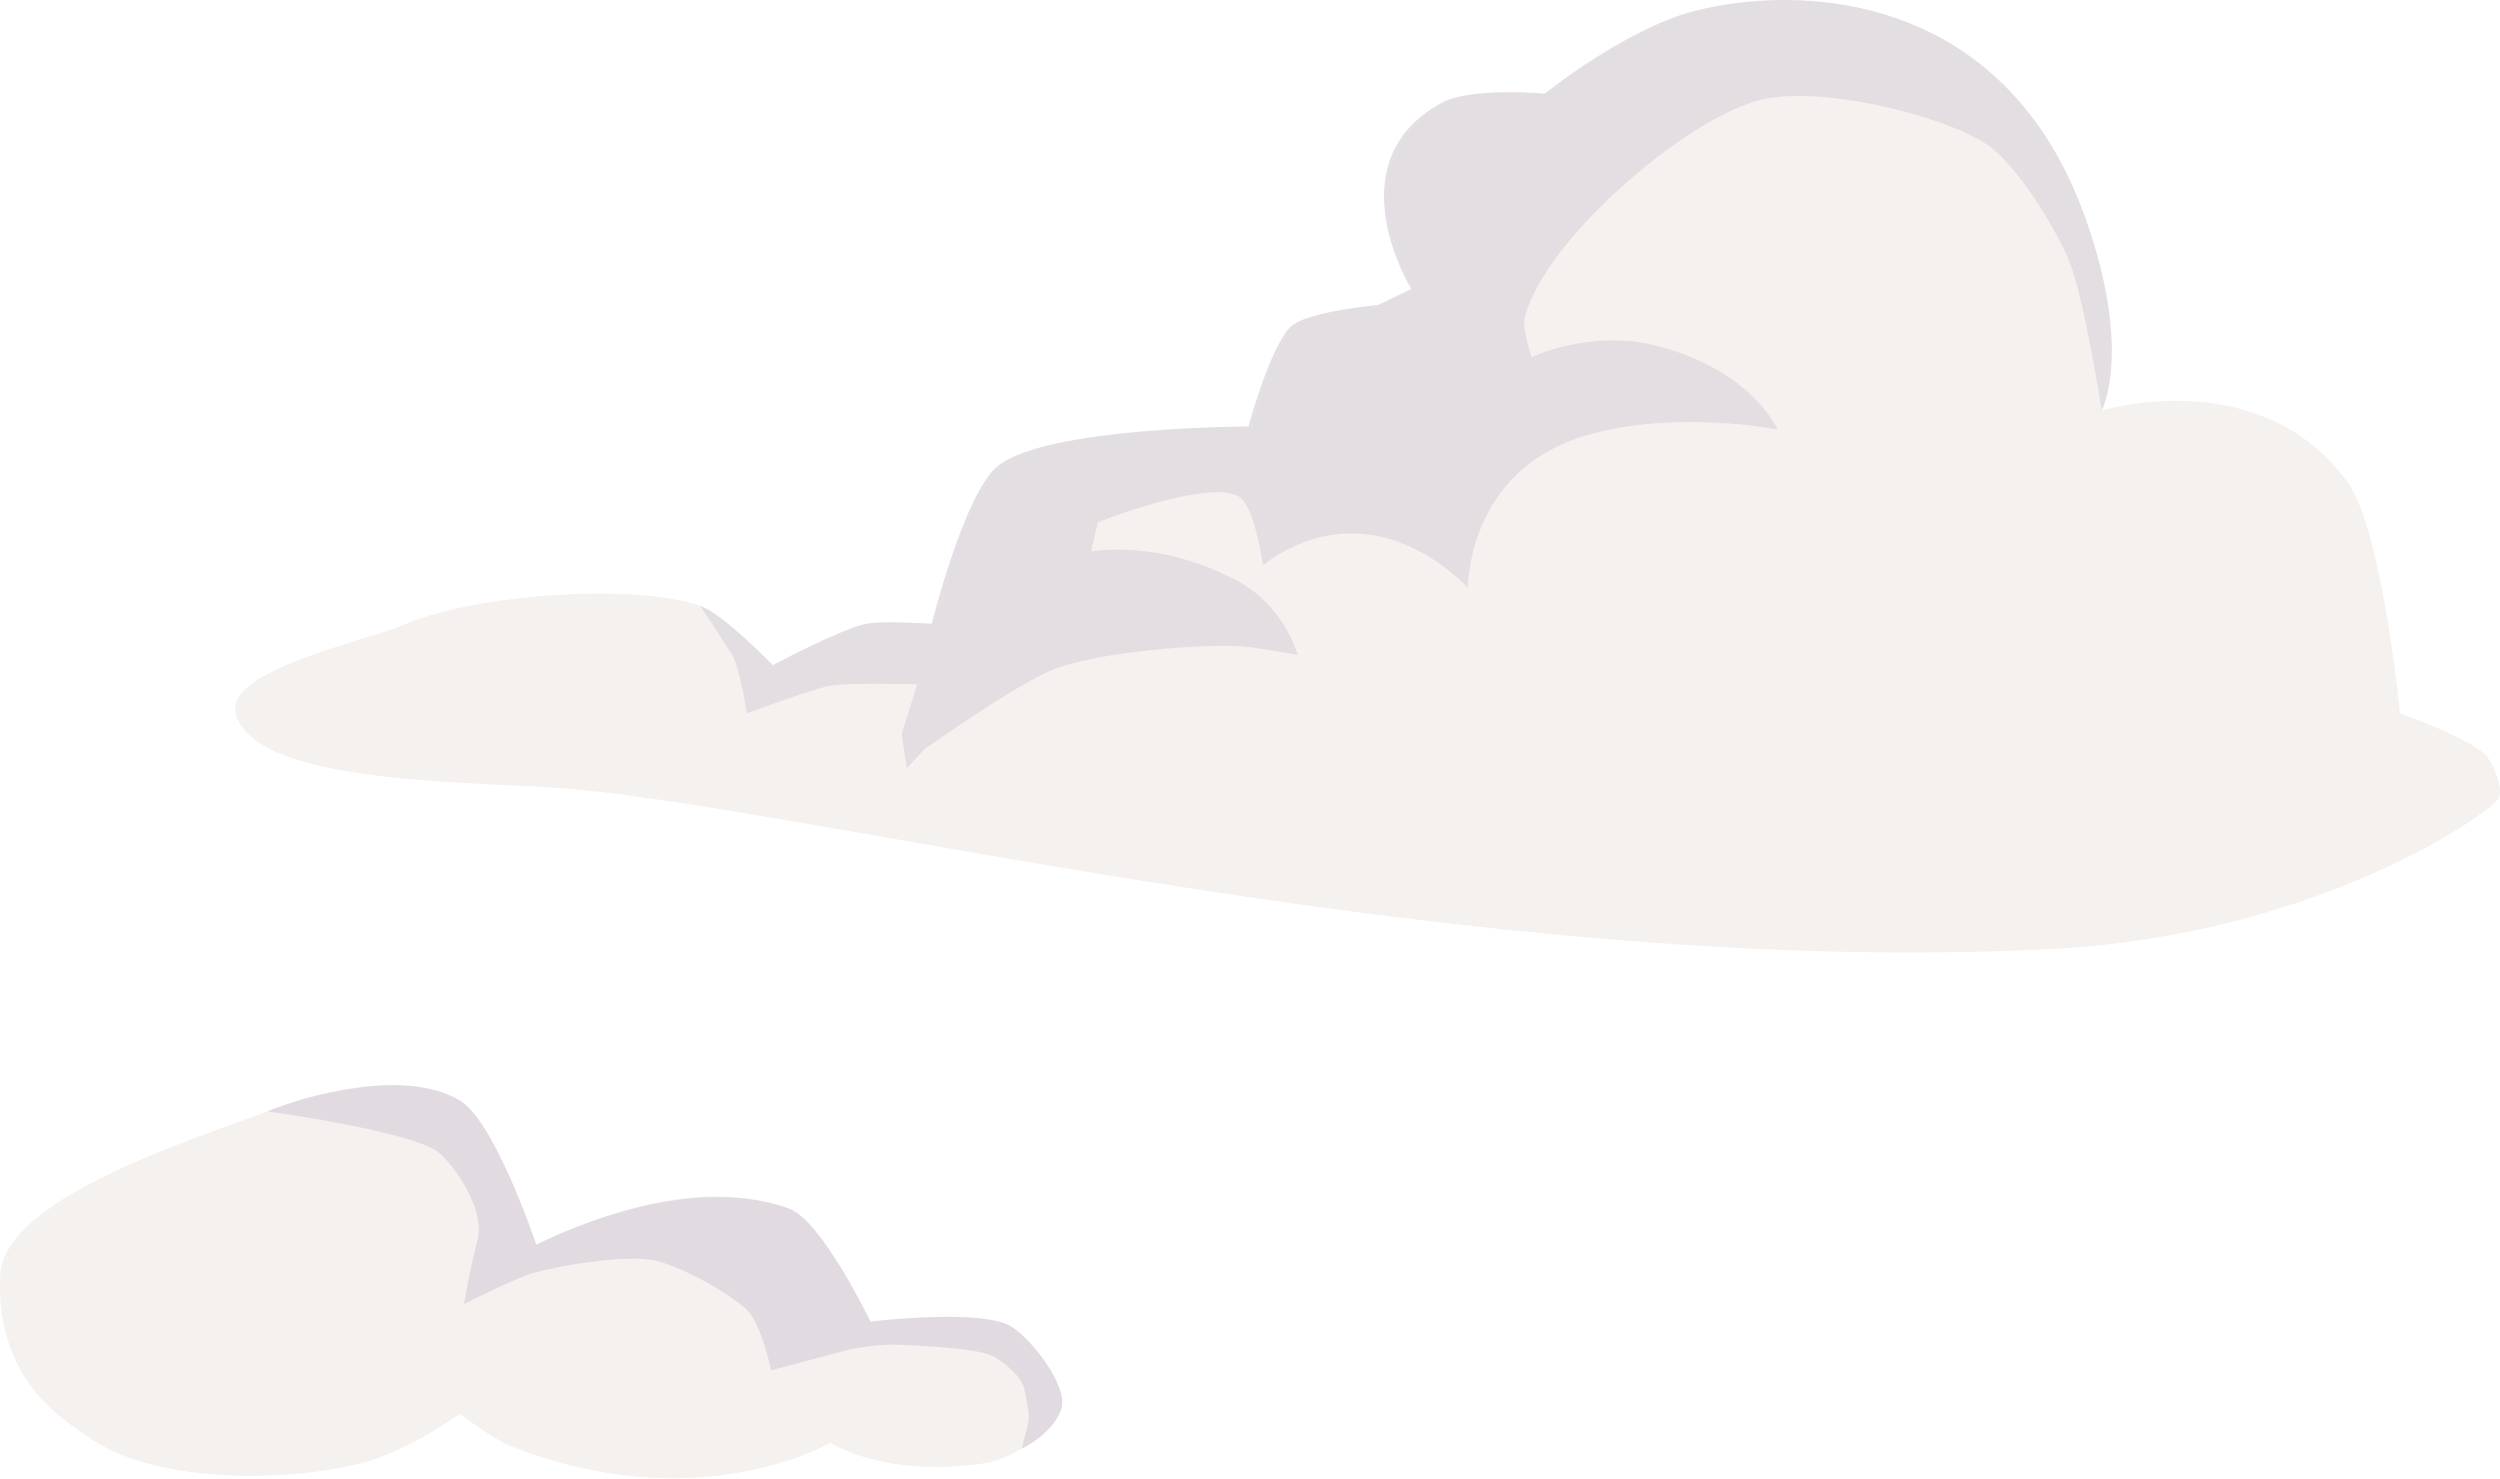
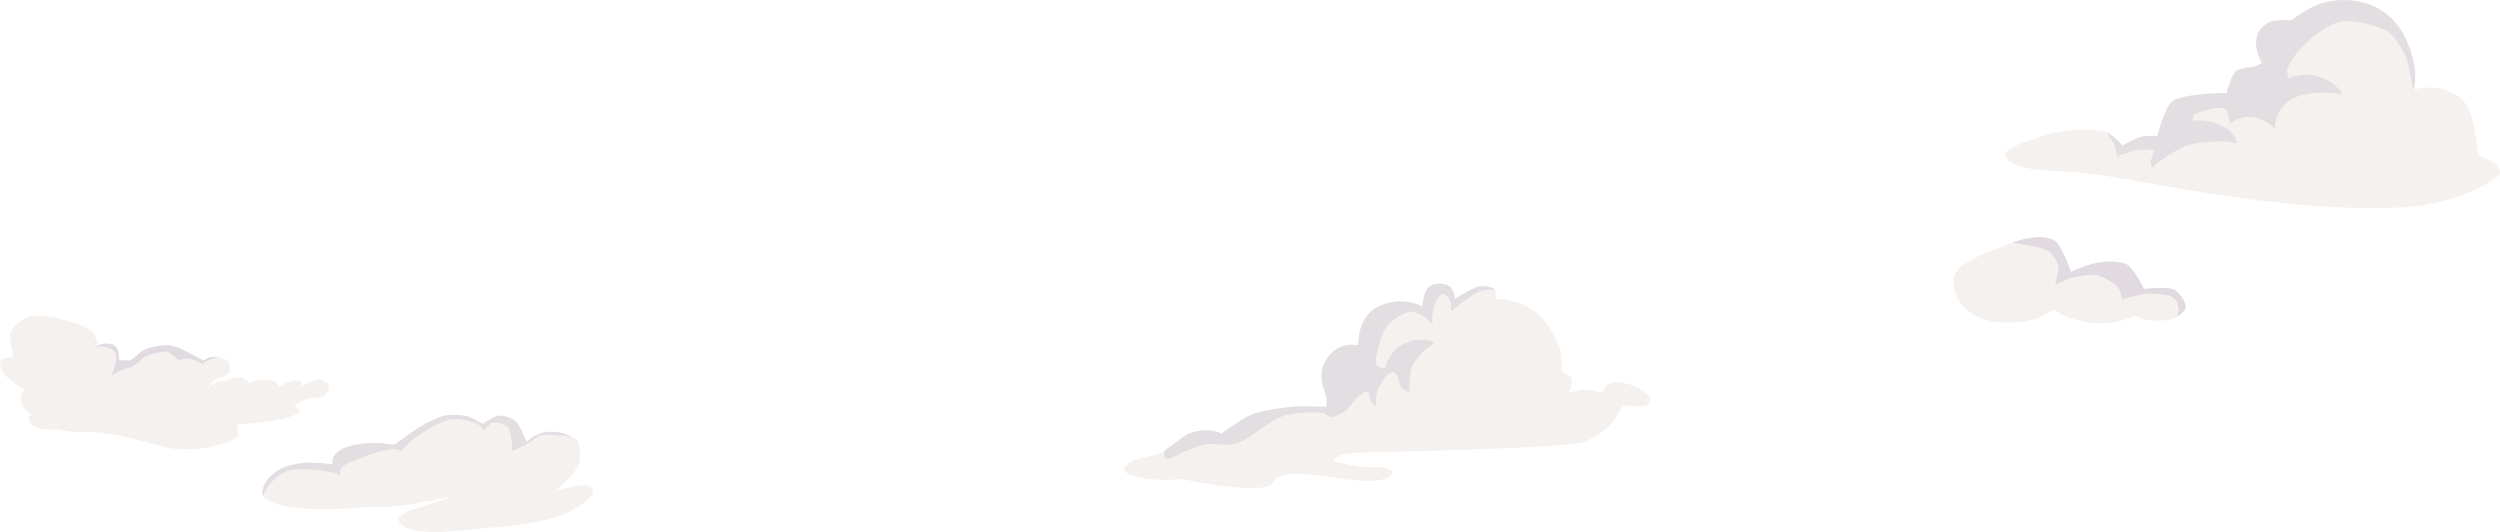
- <svg xmlns="http://www.w3.org/2000/svg" version="1.1" id="Layer_1" x="0px" y="0px" width="258.233px" height="152.687px" viewBox="0 0 258.233 152.687" enable-background="new 0 0 258.233 152.687" xml:space="preserve">
-   <path opacity="0.9" fill="#F4EFED" d="M55.398,128.791c0,0-4.308-12.751-7.93-14.928c-3.698-2.223-13.242-1.573-17.26,0  c-7.839,3.068-29.78,9.419-30.181,17.828c-0.536,11.258,7.093,15.247,8.935,16.619c6.601,4.917,20.25,4.855,28.235,2.859  c5.004-1.251,10.271-5.118,10.271-5.118s3.719,2.702,5.131,3.265c19.444,7.75,33.204-0.292,33.204-0.292s5.342,3.628,15.726,2.144  c3.753-0.536,7.497-3.974,7.982-5.585c0.71-2.356-3.005-7.159-5.131-8.397c-3.126-1.82-14.461-0.466-14.461-0.466  s-5.092-10.253-8.397-11.662C70.256,120.254,55.398,128.791,55.398,128.791z" />
-   <path fill="#E1DBE1" d="M109.619,145.572c0.814-2.322-3.114-7.362-5.24-8.6c-3.126-1.82-14.461-0.466-14.461-0.466  s-5.023-10.426-8.397-11.662c-11.259-4.125-26.123,3.732-26.123,3.732s-4.277-12.804-7.93-14.928  c-5.834-3.392-15.871-0.43-19.889,1.143c0,0,15.472,2.117,17.868,4.36c2.086,1.953,4.602,6.097,3.887,8.863  c-0.886,3.432-1.399,6.686-1.399,6.686s5.376-2.74,7.308-3.254c2.983-0.795,9.255-1.849,12.284-1.255  c2.679,0.525,7.652,3.261,9.641,5.131c1.462,1.375,2.488,6.22,2.488,6.22s6.058-1.594,7.619-2.021  c1.321-0.362,4.076-0.712,5.442-0.622c1.919,0.126,8.288,0.279,9.952,1.244c1.118,0.649,2.82,2.006,3.11,3.265  c0.889,3.858,0.356,3.354-0.218,6.222C105.562,149.63,108.713,148.157,109.619,145.572z" />
-   <path opacity="0.87" fill="#F4EFED" d="M217.092,42.402c0,0,16.354-4.977,25.361,7.348c3.621,4.956,5.451,23.939,5.451,23.939  s7.406,2.56,9.007,4.503c0.704,0.854,1.687,3.28,1.185,4.266c-0.689,1.354-18.518,14.16-46.282,15.574  C152.652,101.047,86.315,84.028,59.237,81.51c-9.034-0.84-32.414-0.21-34.842-7.585c-1.534-4.661,13.025-7.558,17.539-9.481  c6.992-2.977,23.123-4.281,30.338-1.896c2.356,0.779,7.585,6.4,7.585,6.4s7.285-3.927,9.955-4.503c1.68-0.362,6.874,0,6.874,0  s3.38-13.622,6.874-16.354c5.149-4.028,25.835-4.029,25.835-4.029s2.33-8.601,4.503-10.429c1.749-1.471,8.888-2.133,8.888-2.133  l3.437-1.659c0,0-8.059-13.036,3.081-19.199c3.059-1.692,10.666-0.948,10.666-0.948s8.294-6.673,15.406-8.533  c10.666-2.788,31.761-2.035,40.056,21.569C220.207,36.313,217.092,42.402,217.092,42.402z" />
-   <path opacity="0.9" fill="#E1DBE1" d="M72.334,62.605c2.356,0.779,7.496,6.099,7.496,6.099s6.902-3.684,9.572-4.259  c1.68-0.362,6.838,0,6.838,0s3.38-13.622,6.874-16.354c5.149-4.028,25.835-4.029,25.835-4.029s2.33-8.601,4.503-10.429  c1.749-1.471,8.888-2.133,8.888-2.133l3.437-1.659c0,0-8.059-13.036,3.081-19.199c3.059-1.692,10.666-0.948,10.666-0.948  s8.294-6.673,15.406-8.533c10.666-2.788,32.048-2.248,40.462,21.314c4.939,13.832,1.707,19.905,1.707,19.905  s-1.87-11.961-3.44-15.621c-1.444-3.366-5.444-9.941-8.533-11.91c-5.072-3.233-17.867-6.121-23.643-4.444  c-7.881,2.288-21.954,14.45-23.998,22.398c-0.258,1.005,0.711,4.089,0.711,4.089s6.044-2.844,12.621-1.244  c10.098,2.456,12.799,8.71,12.799,8.71s-10.844-2.133-20.087,0.711c-12.023,3.699-11.91,15.643-11.91,15.643  s-3.834-4.223-9.244-5.333c-6.933-1.422-11.91,3.022-11.91,3.022s-0.86-6.164-2.489-7.111c-3.203-1.862-14.577,2.666-14.577,2.666  l-0.711,3.022c0,0,6.894-1.379,15.11,3.022c4.977,2.666,6.222,7.644,6.222,7.644s-4.385-0.811-5.866-0.889  c-4.735-0.25-14.355,0.647-18.837,2.192c-3.842,1.325-13.871,8.473-13.871,8.473l-1.778,1.955l-0.533-3.555l1.6-5.122  c0,0-6.976-0.26-9.244,0.189c-1.777,0.352-8.355,2.8-8.355,2.8s-0.682-4.779-1.6-6.222C74.71,66.167,72.334,62.605,72.334,62.605z" />
+ <svg xmlns="http://www.w3.org/2000/svg" version="1.1" id="Layer_1" x="0px" y="0px" width="1181.6px" height="251.2px" viewBox="0 0 1181.6 251.2" enable-background="new 0 0 1181.6 251.2" xml:space="preserve">
+   <path opacity="0.9" fill="#F4EFED" d="M978.8,128.8c0,0-4.3-12.8-7.9-14.9c-3.7-2.2-13.2-1.6-17.3,0c-7.8,3.1-29.8,9.4-30.2,17.8  c-0.5,11.3,7.1,15.2,8.9,16.6c6.6,4.9,20.2,4.9,28.2,2.9c5-1.3,10.3-5.1,10.3-5.1s3.7,2.7,5.1,3.3c19.4,7.7,33.2-0.3,33.2-0.3  s5.3,3.6,15.7,2.1c3.8-0.5,7.5-4,8-5.6c0.7-2.4-3-7.2-5.1-8.4c-3.1-1.8-14.5-0.5-14.5-0.5s-5.1-10.3-8.4-11.7  C993.6,120.3,978.8,128.8,978.8,128.8z" />
+   <path fill="#E1DBE1" d="M1033,145.6c0.8-2.3-3.1-7.4-5.2-8.6c-3.1-1.8-14.5-0.5-14.5-0.5s-5-10.4-8.4-11.7  c-11.3-4.1-26.1,3.7-26.1,3.7s-4.3-12.8-7.9-14.9c-5.8-3.4-15.9-0.4-19.9,1.1c0,0,15.5,2.1,17.9,4.4c2.1,2,4.6,6.1,3.9,8.9  c-0.9,3.4-1.4,6.7-1.4,6.7s5.4-2.7,7.3-3.3c3-0.8,9.3-1.8,12.3-1.3c2.7,0.5,7.7,3.3,9.6,5.1c1.5,1.4,2.5,6.2,2.5,6.2s6.1-1.6,7.6-2  c1.3-0.4,4.1-0.7,5.4-0.6c1.9,0.1,8.3,0.3,10,1.2c1.1,0.6,2.8,2,3.1,3.3c0.9,3.9,0.4,3.4-0.2,6.2  C1028.9,149.6,1032.1,148.2,1033,145.6z" />
+   <path opacity="0.87" fill="#F4EFED" d="M1140.5,42.4c0,0,16.4-5,25.4,7.3c3.6,5,5.5,23.9,5.5,23.9s7.4,2.6,9,4.5  c0.7,0.9,1.7,3.3,1.2,4.3c-0.7,1.4-18.5,14.2-46.3,15.6c-59.2,3-125.5-14-152.6-16.5c-9-0.8-32.4-0.2-34.8-7.6  c-1.5-4.7,13-7.6,17.5-9.5c7-3,23.1-4.3,30.3-1.9c2.4,0.8,7.6,6.4,7.6,6.4s7.3-3.9,10-4.5c1.7-0.4,6.9,0,6.9,0s3.4-13.6,6.9-16.4  c5.1-4,25.8-4,25.8-4s2.3-8.6,4.5-10.4c1.7-1.5,8.9-2.1,8.9-2.1l3.4-1.7c0,0-8.1-13,3.1-19.2c3.1-1.7,10.7-0.9,10.7-0.9  s8.3-6.7,15.4-8.5c10.7-2.8,31.8-2,40.1,21.6C1143.6,36.3,1140.5,42.4,1140.5,42.4z" />
+   <path opacity="0.9" fill="#E1DBE1" d="M995.7,62.6c2.4,0.8,7.5,6.1,7.5,6.1s6.9-3.7,9.6-4.3c1.7-0.4,6.8,0,6.8,0s3.4-13.6,6.9-16.4  c5.1-4,25.8-4,25.8-4s2.3-8.6,4.5-10.4c1.7-1.5,8.9-2.1,8.9-2.1l3.4-1.7c0,0-8.1-13,3.1-19.2c3.1-1.7,10.7-0.9,10.7-0.9  s8.3-6.7,15.4-8.5c10.7-2.8,32-2.2,40.5,21.3c4.9,13.8,1.7,19.9,1.7,19.9s-1.9-12-3.4-15.6c-1.4-3.4-5.4-9.9-8.5-11.9  c-5.1-3.2-17.9-6.1-23.6-4.4c-7.9,2.3-22,14.5-24,22.4c-0.3,1,0.7,4.1,0.7,4.1s6-2.8,12.6-1.2c10.1,2.5,12.8,8.7,12.8,8.7  s-10.8-2.1-20.1,0.7c-12,3.7-11.9,15.6-11.9,15.6s-3.8-4.2-9.2-5.3c-6.9-1.4-11.9,3-11.9,3s-0.9-6.2-2.5-7.1  c-3.2-1.9-14.6,2.7-14.6,2.7l-0.7,3c0,0,6.9-1.4,15.1,3c5,2.7,6.2,7.6,6.2,7.6s-4.4-0.8-5.9-0.9c-4.7-0.2-14.4,0.6-18.8,2.2  c-3.8,1.3-13.9,8.5-13.9,8.5l-1.8,2l-0.5-3.6l1.6-5.1c0,0-7-0.3-9.2,0.2c-1.8,0.4-8.4,2.8-8.4,2.8s-0.7-4.8-1.6-6.2  C998.1,66.2,995.7,62.6,995.7,62.6z" />
+   <path opacity="0.9" fill="#F4EFED" d="M27.5,202.8c0,0-6.8,1-10.8-1.1c-1-0.5-2.6-0.7-3.2-4.4c-0.1-0.5,1.8-0.9,1.8-0.9  s-2.9-1.4-4.7-5.1c-2.4-5,1.1-6.8,1.1-6.8s-8.2-5.3-9.9-8c-1-1.6-2.5-4.4-1.5-6.1c0.8-1.4,6.1-1.6,6.1-1.6s-2.3-9-1.5-11.5  c0.9-2.7,5.4-6.3,8-7.3c4.2-1.7,13,0.1,17.4,1.2c3.8,1,11.2,3,13.7,6c0.9,1.1,2.3,6.1,2.3,6.1s5.4-2.6,8.7,0.9c1.1,1.1,1.4,6,1.4,6  s4.2,0.5,5.3,0c1.9-1,4.8-4.1,6.8-5c3.2-1.3,9-2.5,12.4-1.9c4.1,0.7,15.3,7.2,15.3,7.2s2.2-2.4,6.8-1.7c1.2,0.2,4.6,1.1,5.2,2.2  c0.7,1.2,0.6,4.1-0.1,5.3c-1.2,1.9-6.8,2.4-7.8,4.4c-0.5,1-2.5,2.9-2.5,2.9s4.1-2.8,5.1-3.2c2.4-1,3.6,0.3,4.4-0.3  c1.8-1.4,4.9-2.1,7.1-1.5c0.8,0.2,3.4,2.4,3.4,2.4s3.2-1.5,6.9-1.5c7.3,0,7,3.3,7,3.3s2.9-1.7,4-2c1.6-0.5,5.2-1.6,6.5-0.6  c0.5,0.3,0.6,2.3,0.6,2.3s5.9-3.5,8.1-3.2c1.4,0.1,4.4,1.7,4.7,3.1c0.3,1.2-1.2,3.6-2.2,4.3c-2,1.6-7.8,1.3-10,2.5  c-0.8,0.4-4.4,2.3-4.4,2.3s3,2.1,2.7,2.7c-0.7,1.7-4.8,2.8-6.5,3.4c-5.6,1.8-23.4,3.1-23.4,3.1s1.3,4.1,0.6,5.2  c-1.8,3.1-13.3,5.4-13.3,5.4s-9.3,2-18.1,0.6c-5.8-0.9-28.3-8.7-42.1-7.7C32.6,204.5,27.5,202.8,27.5,202.8z" />
+   <path fill="#E1DBE1" d="M46.3,163.3c0,0,5.4-2.6,8.7,0.9c1.1,1.1,1.4,6,1.4,6s4.2,0.5,5.3,0c1.9-1,4.8-4.1,6.8-5  c3.2-1.3,9-2.5,12.4-1.9c4.1,0.7,15.3,7.2,15.3,7.2s2.2-2.4,6.8-1.7c0,0-4.5,1.3-5.8,2.1c-0.4,0.2-1.3,1.3-1.3,1.3s-1-1.2-5.6-2.4  c-3-0.8-6.1,0.4-6.1,0.4s-3.8-3.8-5.5-4c-2.3-0.3-7.5,1.2-9.7,2.1c-1.4,0.6-4.8,4.4-6.4,4.9c-1,0.3-4.4,1.6-5.5,1.9  c-0.7,0.2-4.6,2.5-4.6,2.5s1.8-4,2.1-5.4c0.3-1.1,0.4-3.3,0.2-4.4c-0.3-1-0.4-2.1-3-3.2c-4.7-1.9-6.9,0.1-6.9,0.1L46.3,163.3  L46.3,163.3z" />
+   <path opacity="0.9" fill="#F4EFED" d="M124.3,234.2c7.2,10.4,51.4,5.2,51.4,5.2s7.1,0.8,18.1-1c0.6-0.1,20.1-3.8,20.1-3.8  s-2.7,0.9-3.6,1.3c-4.3,1.7-15.5,5-15.5,5s-6,2.3-6.5,4.1c-0.3,1.1,1.4,3.2,2.4,3.8c8.7,4.9,29.9,1.5,39.8,0.7  c9.2-0.7,28-2.7,36.4-6.6c3.9-1.8,12.6-6.6,13.4-10.8c0.1-0.7-0.8-2-1.4-2.3c-3.7-1.8-16.3,2.3-16.3,2.3s9.6-8.6,10.9-12.5  c0.9-2.8,1.2-11-1.4-12.3c-10.6-5.4-18.9-2.9-22.7,1.5c-0.6,0.8-3.5-8.1-5.8-9.8c-2.5-1.8-7-3.3-9.8-1.9c-1.3,0.6-5.5,3.4-5.5,3.4  s-5.2-3.4-8.5-3.9c-9.5-1.5-12.2,0.9-16.6,2.7c-4.6,1.9-16.7,11-16.7,11s-7.4-1.3-14.3-0.6c-17.5,1.8-14.9,9.8-14.9,9.8  s-9.7-1-12.9-0.7c-10.3,1-14.1,3.8-17.3,7.2C125.6,227.6,123.1,232.4,124.3,234.2z" />
+   <path opacity="0.9" fill="#E1DBE1" d="M270.2,206.4c-8.8-4.4-17.1-2.1-20.9,2.3c-0.6,0.8-3.5-8.1-5.8-9.8c-2.5-1.8-7-3.3-9.8-1.9  c-1.3,0.6-5.5,3.4-5.5,3.4s-5.2-3.4-8.5-3.9c-9.5-1.5-12.2,0.9-16.6,2.7c-4.6,1.9-16.7,11-16.7,11s-7.4-1.3-14.3-0.6  c-17.5,1.8-14.9,9.8-14.9,9.8s-9.7-1-12.9-0.7c-10.3,1-14.1,3.8-17.3,7.2c-1.5,1.6-4,6.5-2.7,8.2c0,0,4.8-10.6,13.5-12  c5.3-0.9,15.5,0.2,20.7,1.4c0.7,0.2,2.4,1.3,2.4,1.3s-0.4-2.4,0-3.1c1.3-2.2,6.4-4,8.8-5c4.1-1.7,12.7-4.7,17.2-4.5  c0.8,0,2.9,1,2.9,1s2.8-3.5,4-4.5c4.3-3.4,13.9-9.7,19.4-10.5c3.5-0.5,10.9,0.9,13.7,2.9c0.6,0.4,1.5,2.6,1.5,2.6s3.1-3.6,4.6-4  c1.8-0.4,5.8,0.9,7,2.2c1.9,2.2,2.2,11.3,2.2,11.3s5.2-2.4,6.9-3.3c1.8-1,5-3.8,7-4.3C260.1,205.1,270.2,206.4,270.2,206.4z" />
+   <path opacity="0.9" fill="#F4EFED" d="M779.9,187.7c-0.2-1-7.4-7-15.9-7c-4,0-5.6,2.5-5.6,2.5l-0.9,2.5c0,0-5.5-1.5-7.4-1.6  c-1.8-0.1-7.2,1.1-7.2,1.1h-1.2c0,0,1.8-4.8,1.2-6.2c-0.6-1.4-5-3.6-5-3.6s1-7.6-1.4-12.7c-6.1-13.1-10.2-15-15.4-18  c-5.9-3.4-14.4-3.4-14.4-3.4s0.7-3.5,0-4.3c-1.1-1.4-5.2-1.9-7-1.7c-3.3,0.4-12,6-12,6s-0.1-5.5-4.1-6.7c-7.6-2.1-9.7,2.5-10.2,4.5  c-1.1,4.2-1.1,5.8-1.1,5.8s-8.9-5.3-20.4-0.2c-10.6,4.7-9.8,18.5-9.8,18.5s-9.7-2.2-15.1,6.7c-4.8,7.9-1,13.4,0,17.8  c0.3,1.1,0,4.6,0,4.6s-12.4-0.4-16.6,0c-4.9,0.5-14.7,2-19.2,3.8c-3.8,1.5-13.9,8.9-13.9,8.9s-5.3-3.7-15.6,0  c-2.6,0.9-6.7,4.7-8.9,6.2c-1.1,0.8-3.3,2.6-4.6,3.1c-3.4,1.5-11.3,2.1-14.3,4.3c-1.1,0.8-3.1,2.4-2.5,3.6c1.4,3.2,9.8,3.8,13.2,4.3  c3.6,0.6,14.6,0,14.6,0s31.3,6.8,40.8,3.1c1.2-0.5,2.4-3.2,3.6-3.8c11.5-6,40.2,5.4,52,0c0.8-0.4,2.6-1.8,2.3-2.6  c-1.3-3.7-11.7-1.9-15.6-2.6c-3.1-0.6-12.5-2.6-12.5-2.6s2.2-2.3,3.1-2.6c4.3-1.6,13.1-1.6,17.7-1.7c24.3-0.5,89.7-2.3,97.5-4.6  c4.4-1.3,11.3-6.3,14.2-9.8c1.4-1.6,4.6-7.2,4.6-7.2s2.3-0.5,3.1-0.5c2.1,0,6.6,0.8,8.4-0.2C779.3,190.9,780.1,188.7,779.9,187.7z" />
+   <path opacity="0.9" fill="#E1DBE1" d="M561.6,205c10.3-3.7,15.6,0,15.6,0s10.1-7.3,13.9-8.9c4.5-1.8,14.3-3.4,19.2-3.8  c4.1-0.4,16.6,0,16.6,0s0.3-3.5,0-4.6c-1-4.3-4.8-9.8,0-17.8c5.4-9,15.1-6.7,15.1-6.7s-0.7-13.8,9.8-18.5  c11.5-5.1,20.4,0.2,20.4,0.2s0-1.6,1.1-5.8c0.5-2,2.6-6.6,10.2-4.5c4,1.1,4.1,6.7,4.1,6.7s8.7-5.6,12-6c1.8-0.2,5.9,0.3,7,1.7  c0,0-4.9-0.1-6.4,0.4c-1.9,0.6-5.3,2.9-7,4c-1.2,0.8-7.5,5.8-7.5,5.8s1.6-5-2.9-8c-1-0.7-2.1,0.4-2.9,1.3c-1.6,1.7-2.7,6.6-3,9  c-0.2,1.1,0.2,4.3,0.2,4.3s-2.8-3.4-4-4.2c-1.4-0.9-4.6-2.5-6.2-2.4c-3.3,0.3-9.1,4.2-11.2,6.7c-2.3,2.8-4.4,10-5,13.6  c-0.2,1.3-0.7,4.4,0.2,5.4c0.6,0.8,3.7,1.1,3.7,1.1s0.7-2.5,1.1-3.2c0.9-1.5,2.6-4.5,3.8-5.8c1.8-1.7,6.5-3.7,9-4.2  c2-0.4,6.3-0.4,8.2,0.5c0.4,0.2,1.1,1.3,1.1,1.3s-2.9,1.5-3.7,2.2c-2,1.8-5.7,5.9-6.7,8.3c-1,2.3-1.2,7.5-1.3,10.1  c0,0.6,0.2,2.6,0.2,2.6s-3-1.6-3.7-2.4c-1.4-1.6-1.7-6.8-3.7-7.5c-0.8-0.3-2.5,0.7-3.2,1.3c-1.8,1.5-4,5.7-4.8,7.8  c-0.4,1.1-0.6,3.5-0.6,4.6c0,0.6,0.2,2.4,0.2,2.4s-1.4-0.9-1.8-1.3c-0.7-0.8-1.9-5.4-2.2-5.6c-1.7-0.9-5,3-6.4,4.3  c-1.2,1-2.7,3.9-4,4.8c-1.6,1.2-5.4,3-7.4,2.9c-0.9-0.1-2.2-1.6-3-1.8c-4.5-1.1-14.1-0.1-18.6,1.1c-2.3,0.6-6.6,3.2-8.6,4.5  c-2.6,1.6-7.4,5.5-10.1,6.9c-1.4,0.7-4.4,2-5.9,2.2c-1.5,0.3-4.4,0-5.9,0c-1.7,0-5.2-0.3-6.9,0c-2.7,0.5-7.8,2.7-10.3,3.6  c-2.2,0.8-6.9,4.4-8.8,3c-0.8-0.6,0-3.8,0-3.8L561.6,205z" />
</svg>
